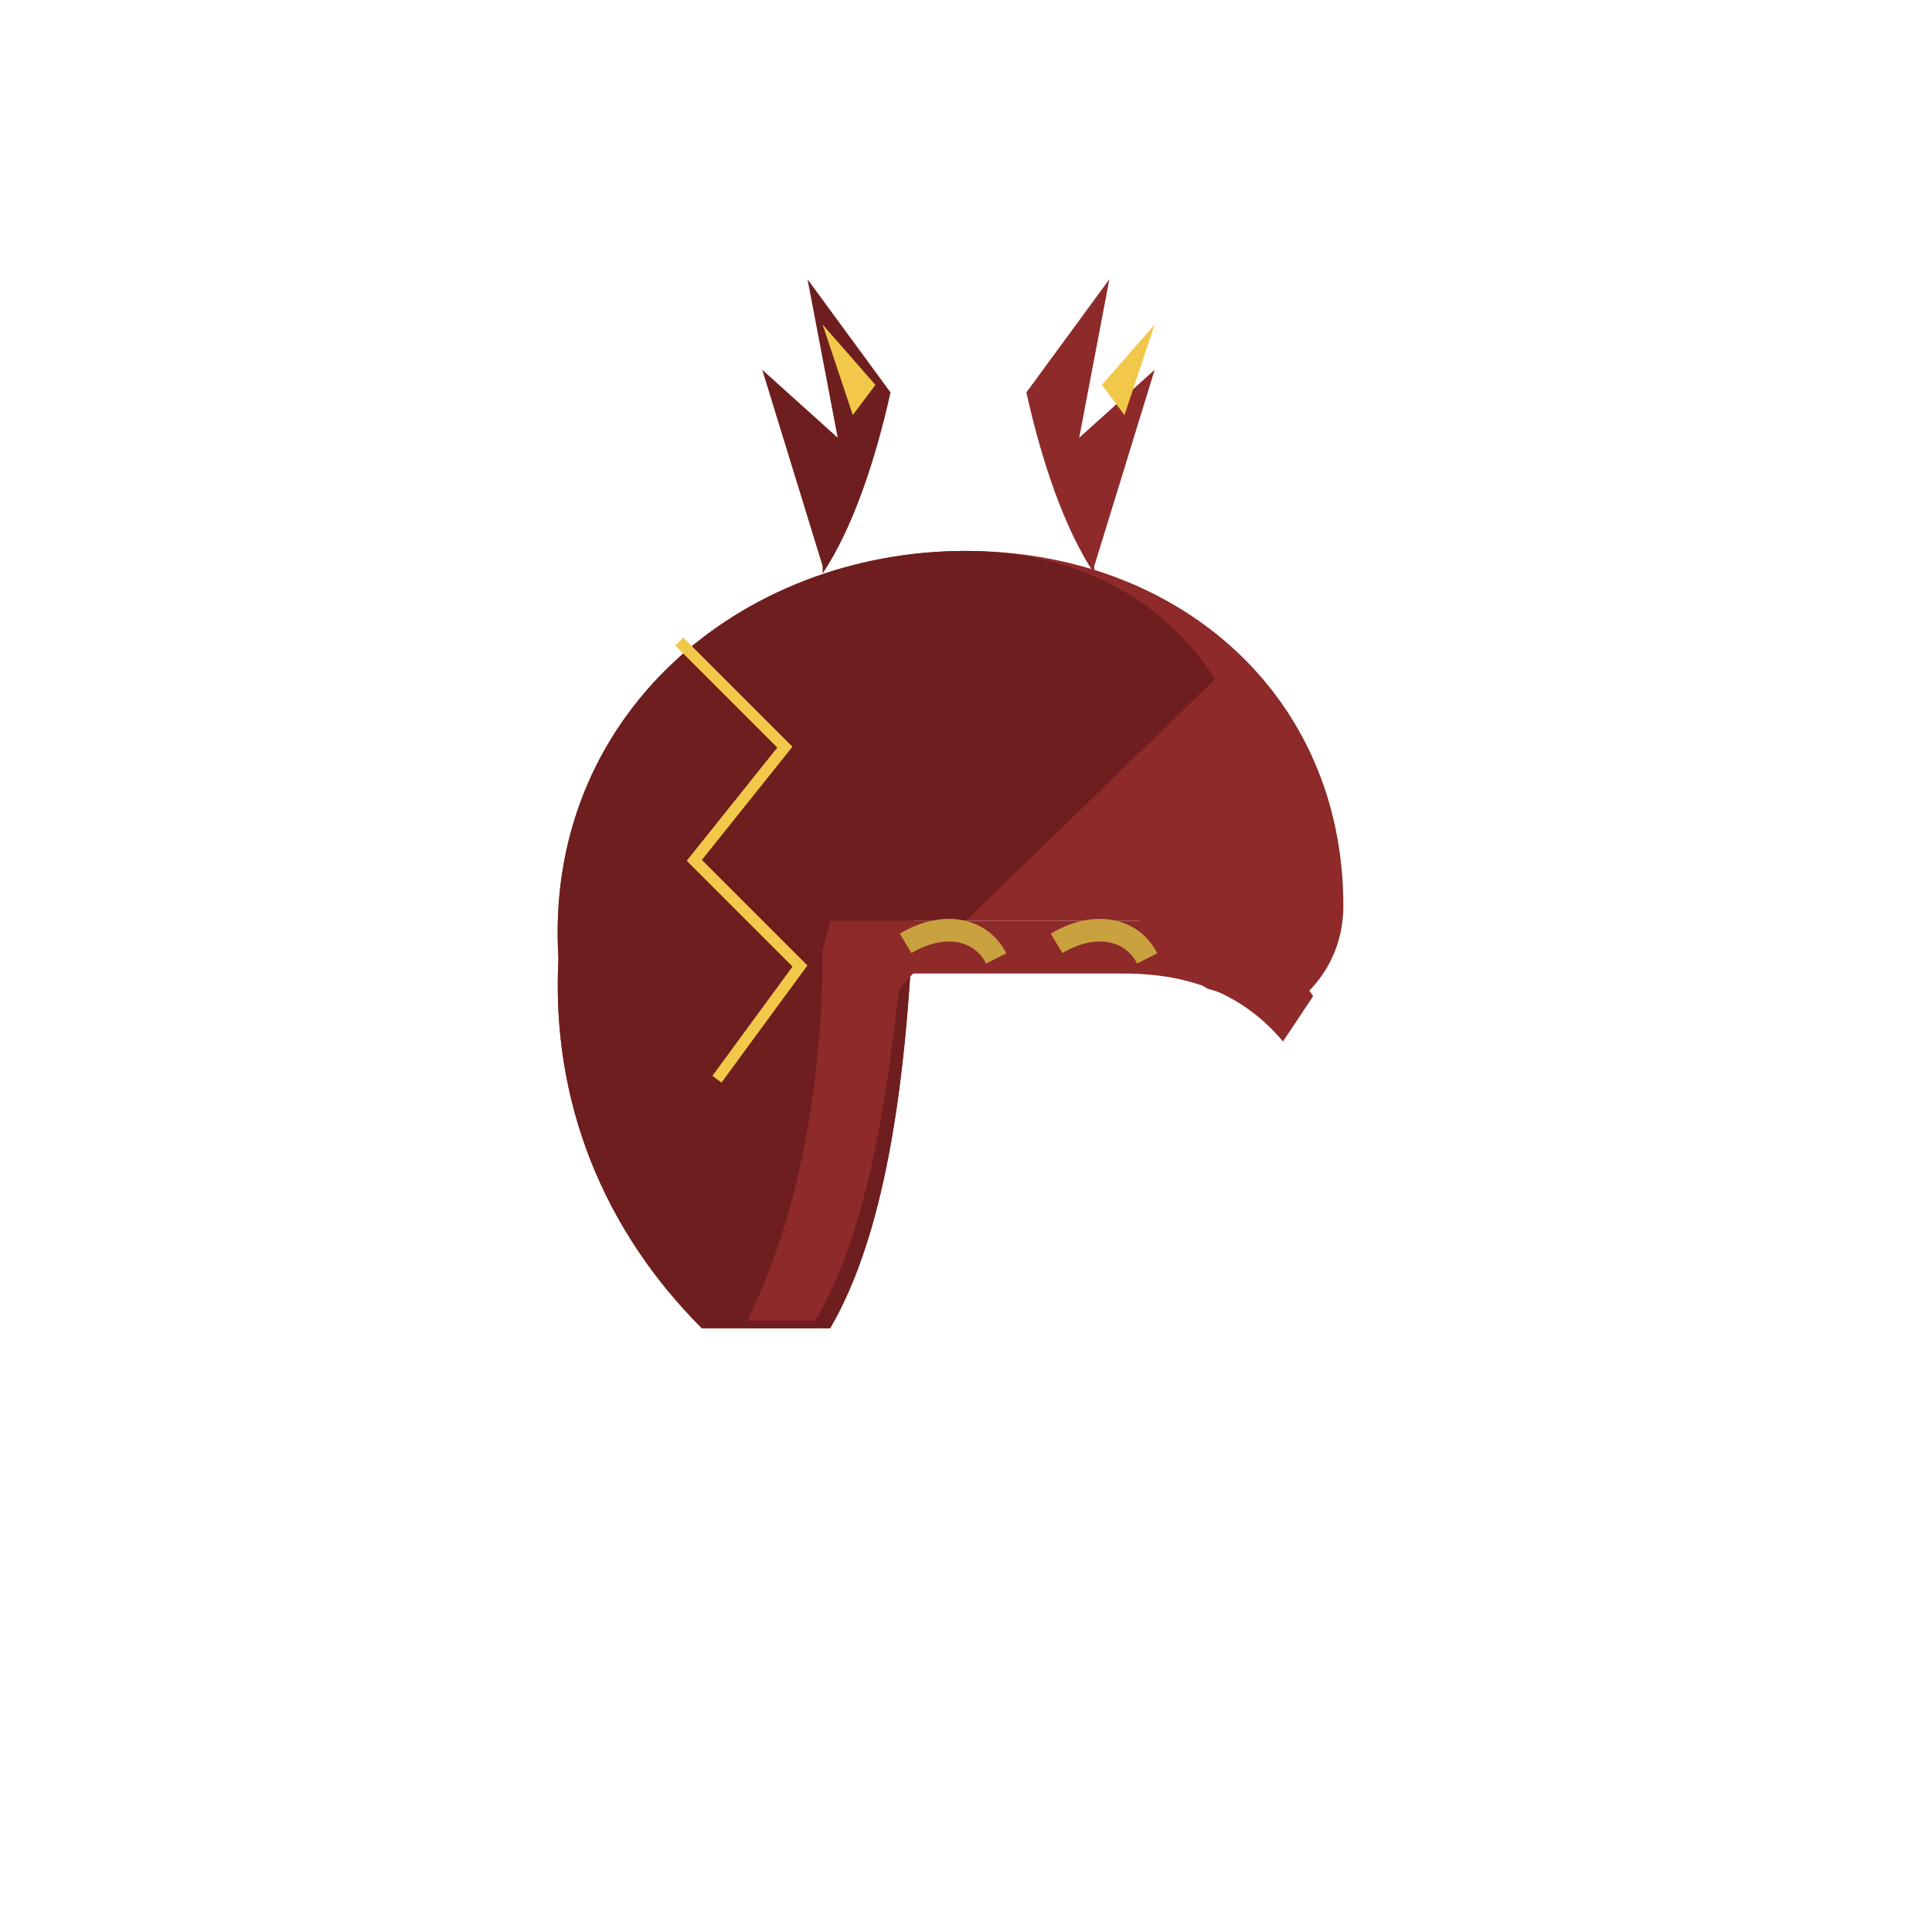
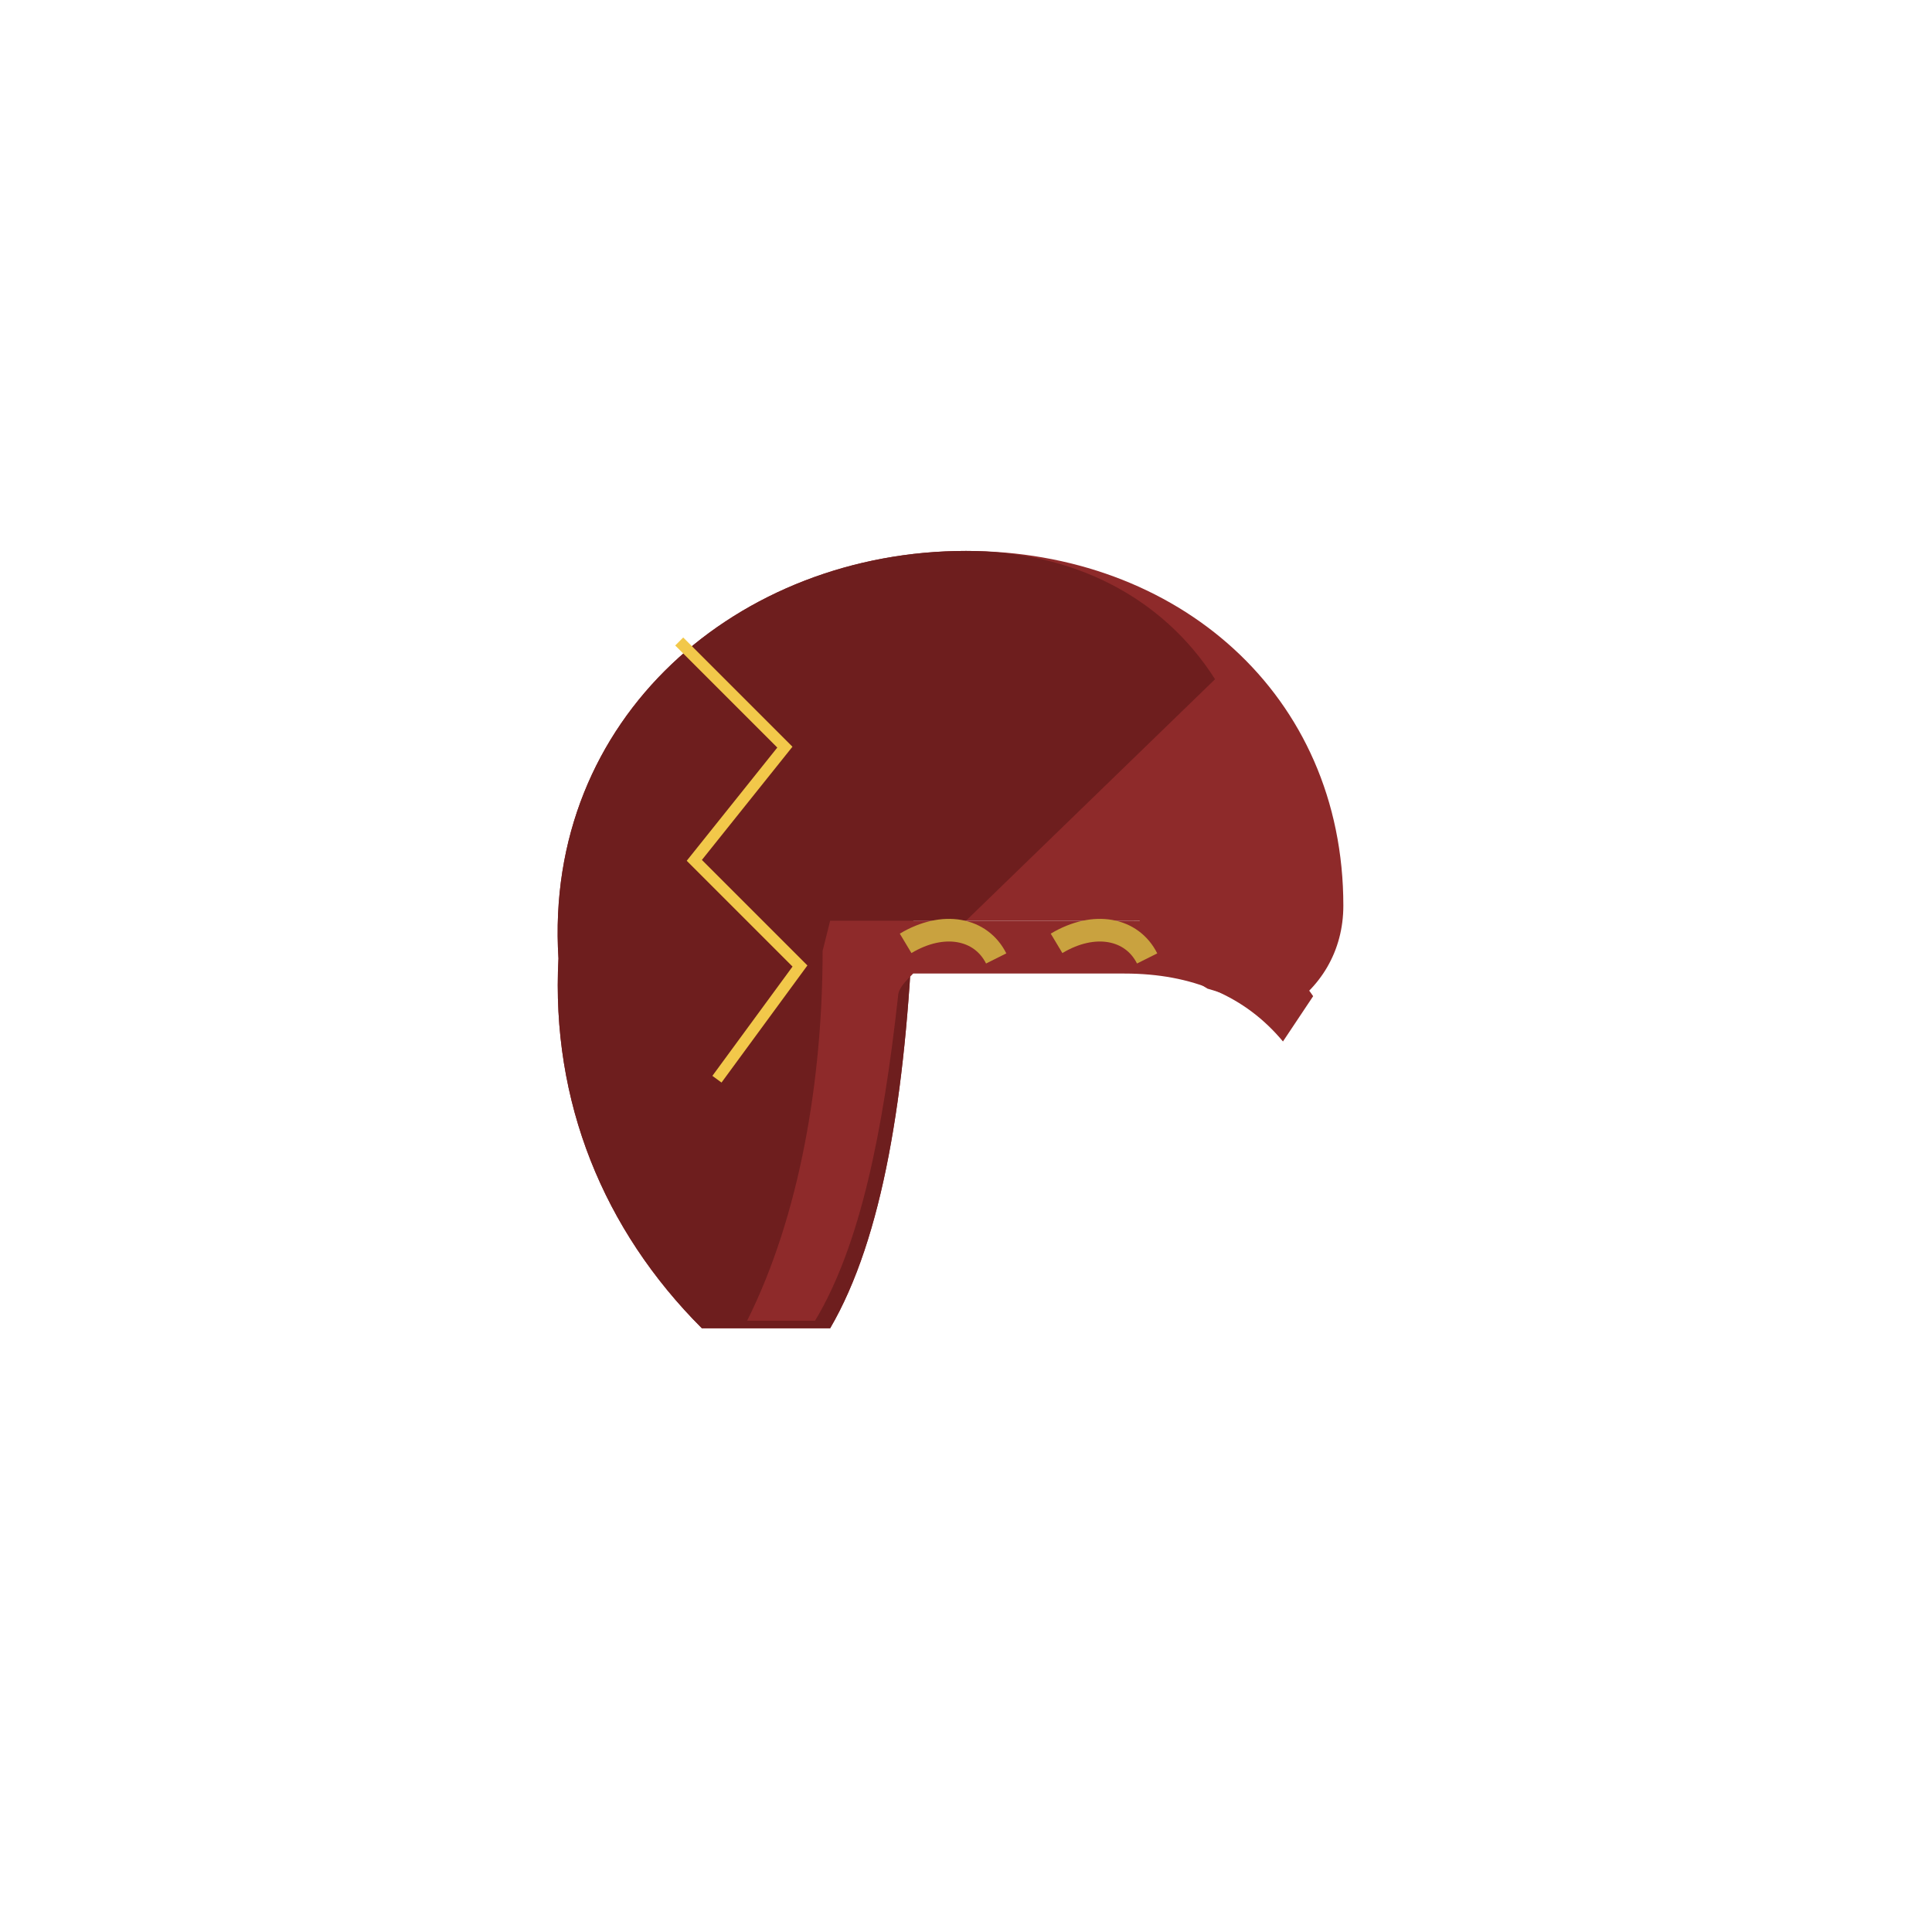
<svg xmlns="http://www.w3.org/2000/svg" viewBox="0 0 512 512" width="512" height="512">
-   <path d="M218 150 L202 98 L222 116 L214 74 L236 104 C232 122 226 140 218 152 Z" fill="#6E1E1E" />
-   <path d="M226 110 L218 86 L232 102 Z" fill="#F2C84A" />
  <path d="M148 254 C144 190 196 146 256 146 C312 146 356 184 356 240 C356 252 350 262 340 268 L320 262 C310 256 304 250 302 244 L242 244 C240 290 234 328 220 352 L186 352 C160 326 146 292 148 254 Z" fill="#8E2A2A" />
  <path d="M148 254 C144 190 196 146 256 146 C284 146 308 158 322 180 L256 244 L242 244 C240 290 234 328 220 352 L186 352 C160 326 146 292 148 254 Z" fill="#6E1E1E" />
  <path d="M180 170 L208 198 L184 228 L212 256 L190 286" stroke="#F2C84A" stroke-width="3" fill="none" />
-   <path d="M290 150 L306 98 L286 116 L294 74 L272 104 C276 122 282 140 290 152 Z" fill="#8E2A2A" />
-   <path d="M298 110 L306 86 L292 102 Z" fill="#F2C84A" />
  <path d="M300 244 C322 244 340 252 348 264 L340 276 C330 264 316 258 298 258 L242 258 C240 260 238 262 238 264 C234 300 228 330 216 350 L198 350 C212 322 218 286 218 252 L220 244 Z" fill="#8E2A2A" />
  <path d="M240 250 C250 244 260 246 264 254 M280 250 C290 244 300 246 304 254" stroke="#C9A23F" stroke-width="6" fill="none" />
</svg>
